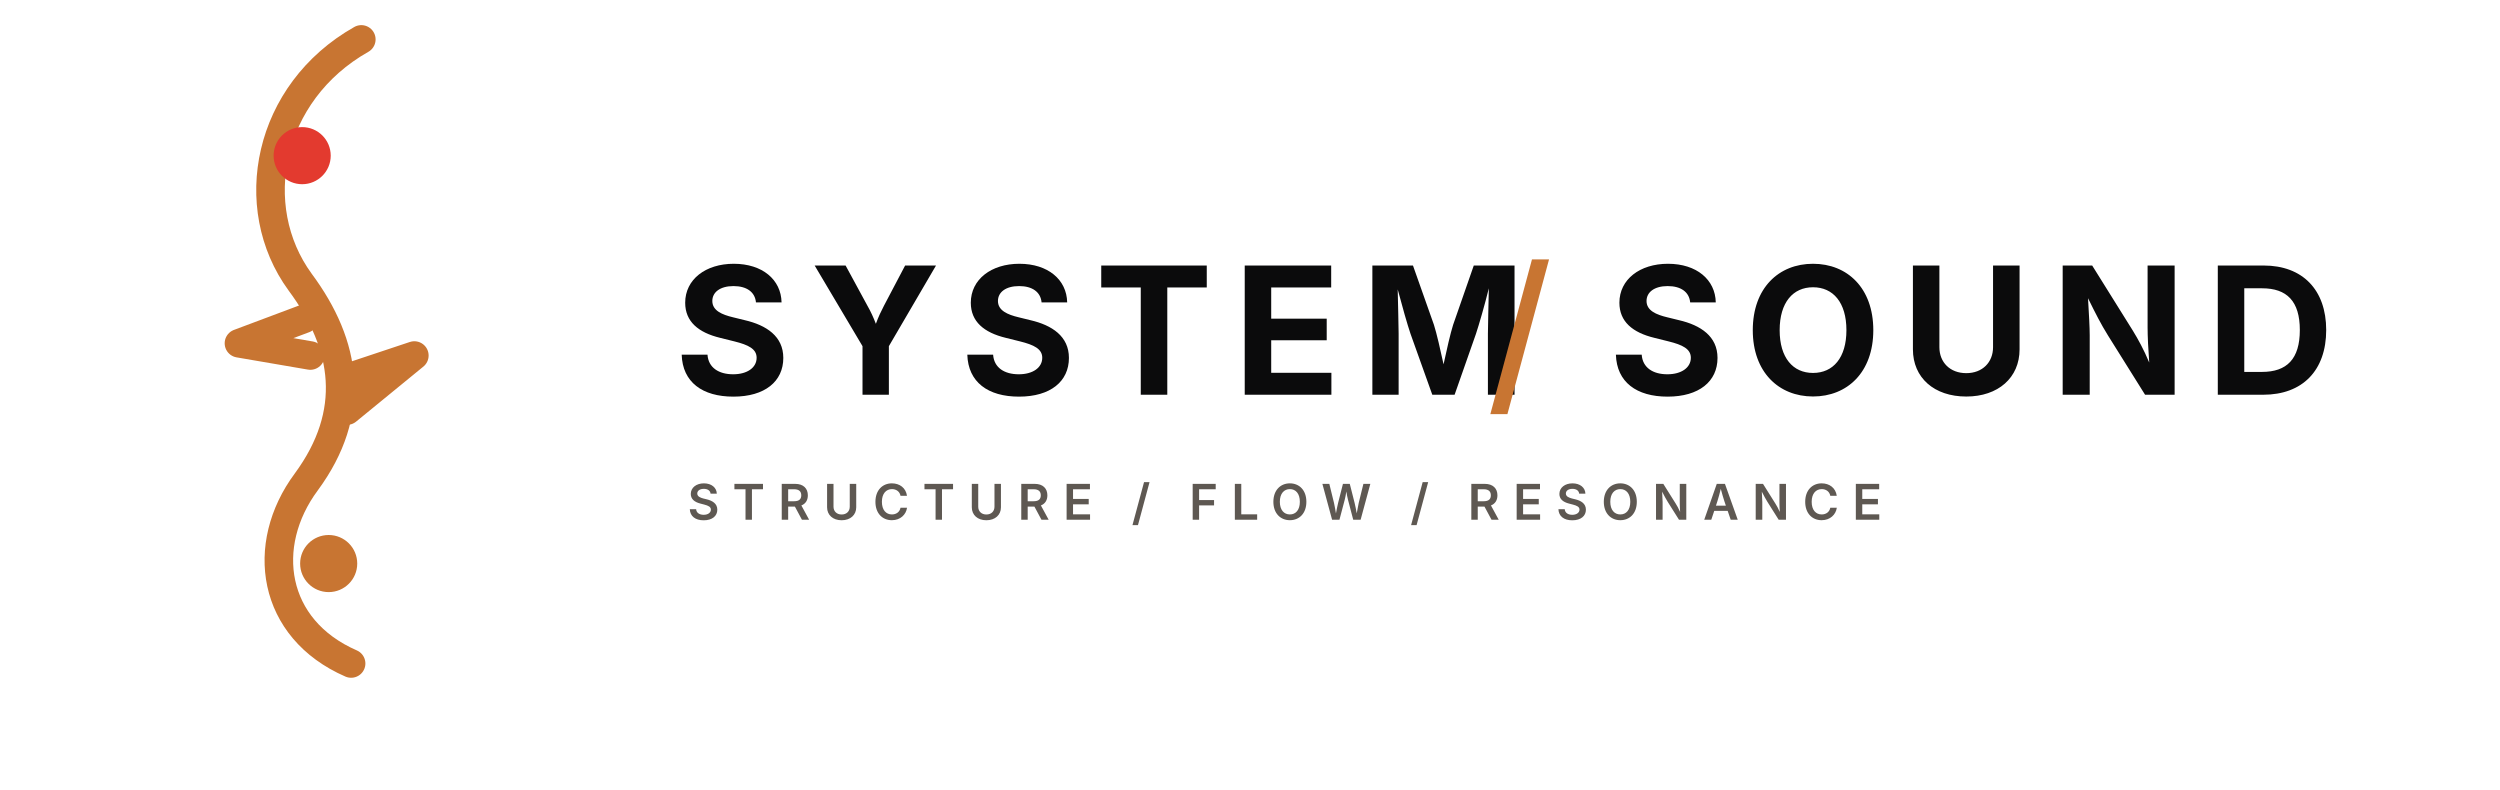
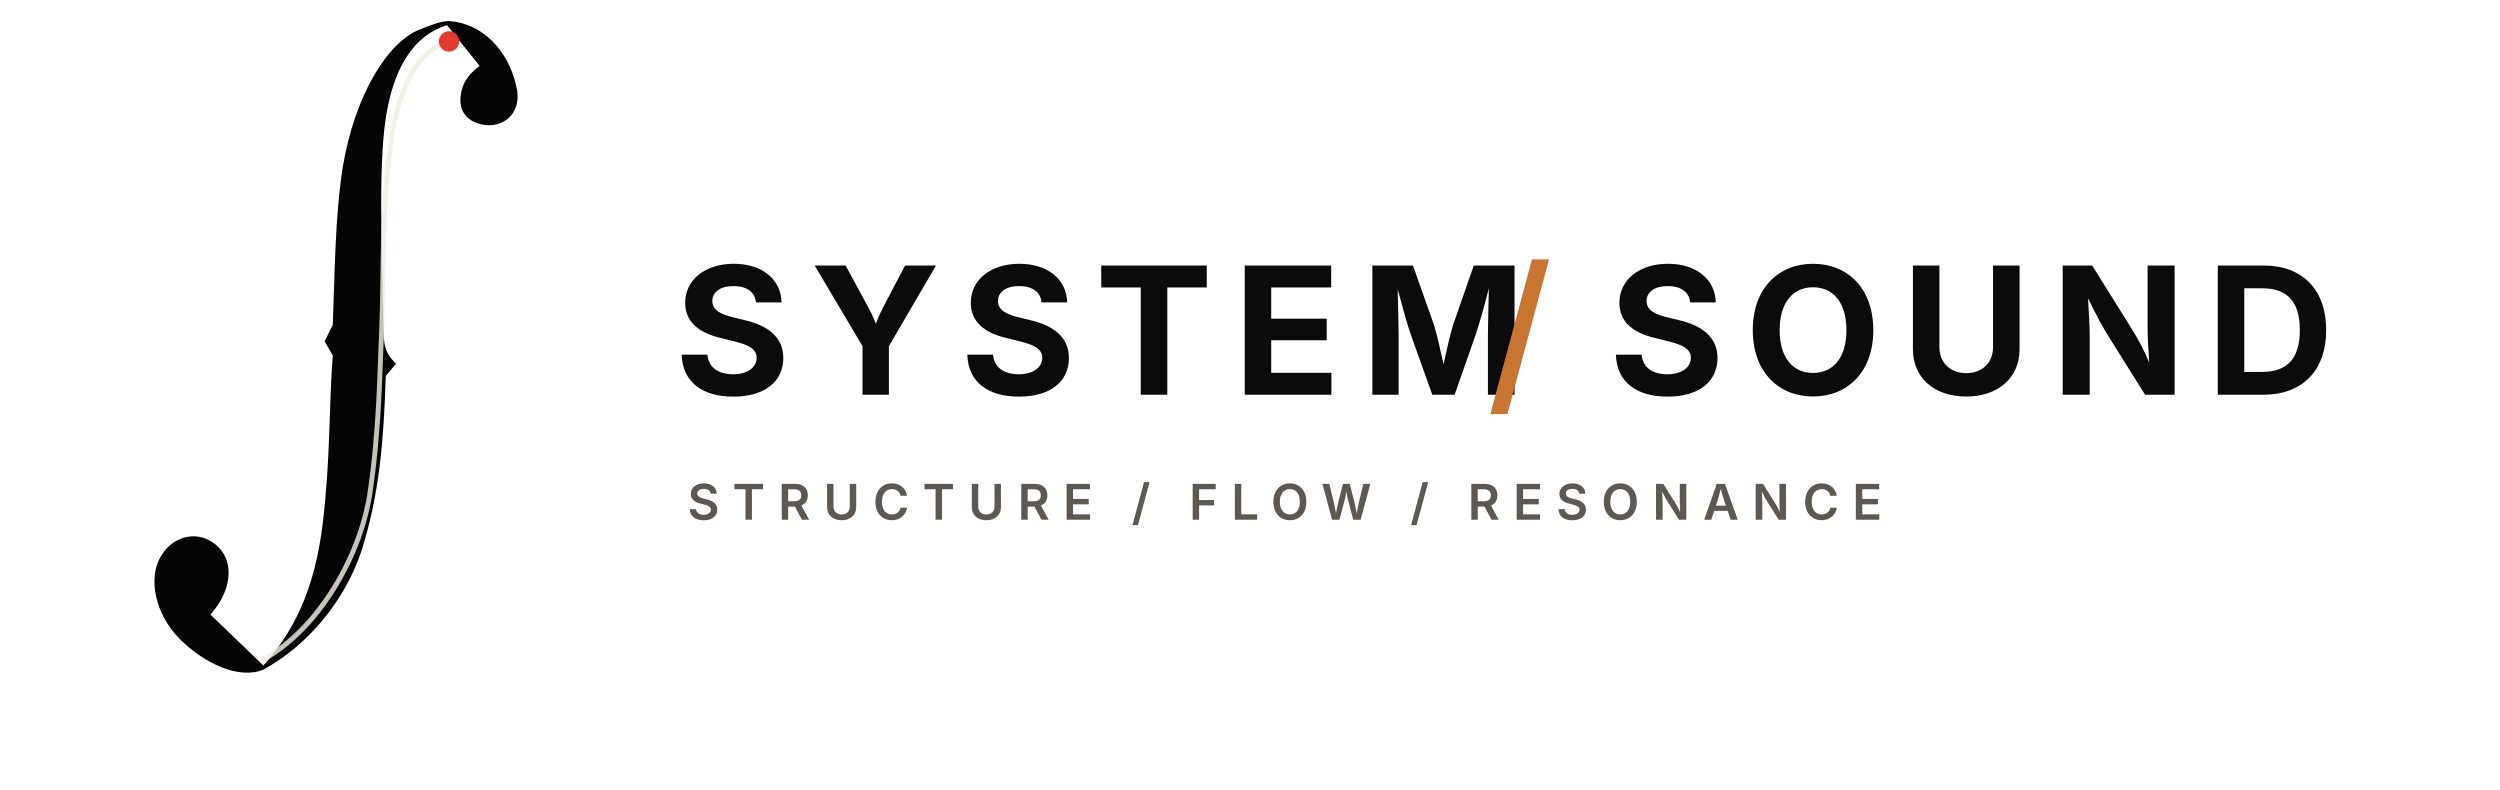
<svg xmlns="http://www.w3.org/2000/svg" viewBox="0 0 760 240" role="img" aria-labelledby="title desc">
  <g transform="translate(28 -6) scale(.62)">
-     <g fill="none" stroke="#C87532" stroke-width="14" stroke-linecap="round" stroke-linejoin="round">
-       <path d="M132 29C86 55 75 111 102 148C125 179 130 212 105 246C82 277 88 318 127 335" />
-       <path d="M104 166L72 178L107 184" />
-       <path d="M122 196L158 184L125 211" />
-     </g>
-     <circle cx="103" cy="86" r="14" fill="#E33A2F" />
-     <circle cx="116" cy="286" r="14" fill="#C87532" />
+     <path fill="#050505" d="M175 20C191 21 204 34 208 52C211 64 203 72 193 71C184 70 179 64 181 55C182 49 186 45 190 42L174 22C158 27 149 42 145 62C140 85 142 130 143 173C143 181 145 184 149 188L144 194C143 225 141 252 132 280C124 304 106 326 84 338C72 343 55 335 43 323C31 311 27 293 34 282C40 272 53 269 62 278C70 286 68 300 58 311L84 336C99 319 109 299 113 267C117 234 116 210 118 184L114 177L118 169C119 145 119 116 123 91C129 56 145 30 161 24C166 22 171 20 175 20Z" />
+     <path d="M175 30C158 35 149 56 146 84C142 113 143 145 142 171C141 191 141 220 136 253C131 283 111 318 84 333" fill="none" stroke="#F2EDE3" stroke-width="2.4" stroke-linecap="round" opacity=".82" />
+     <circle cx="175" cy="30" r="5" fill="#E33A2F" />
  </g>
  <text x="205" y="120" fill="#0B0B0C" font-family="Inter,Arial,sans-serif" font-size="54" font-weight="700" letter-spacing="6">SYSTEM</text>
  <text x="452" y="120" fill="#C87532" font-family="Inter,Arial,sans-serif" font-size="54" font-weight="500">/</text>
  <text x="489" y="120" fill="#0B0B0C" font-family="Inter,Arial,sans-serif" font-size="54" font-weight="700" letter-spacing="6">SOUND</text>
  <text x="209" y="158" fill="#5E5852" font-family="Inter,Arial,sans-serif" font-size="15" font-weight="600" letter-spacing="4">STRUCTURE / FLOW / RESONANCE</text>
</svg>
